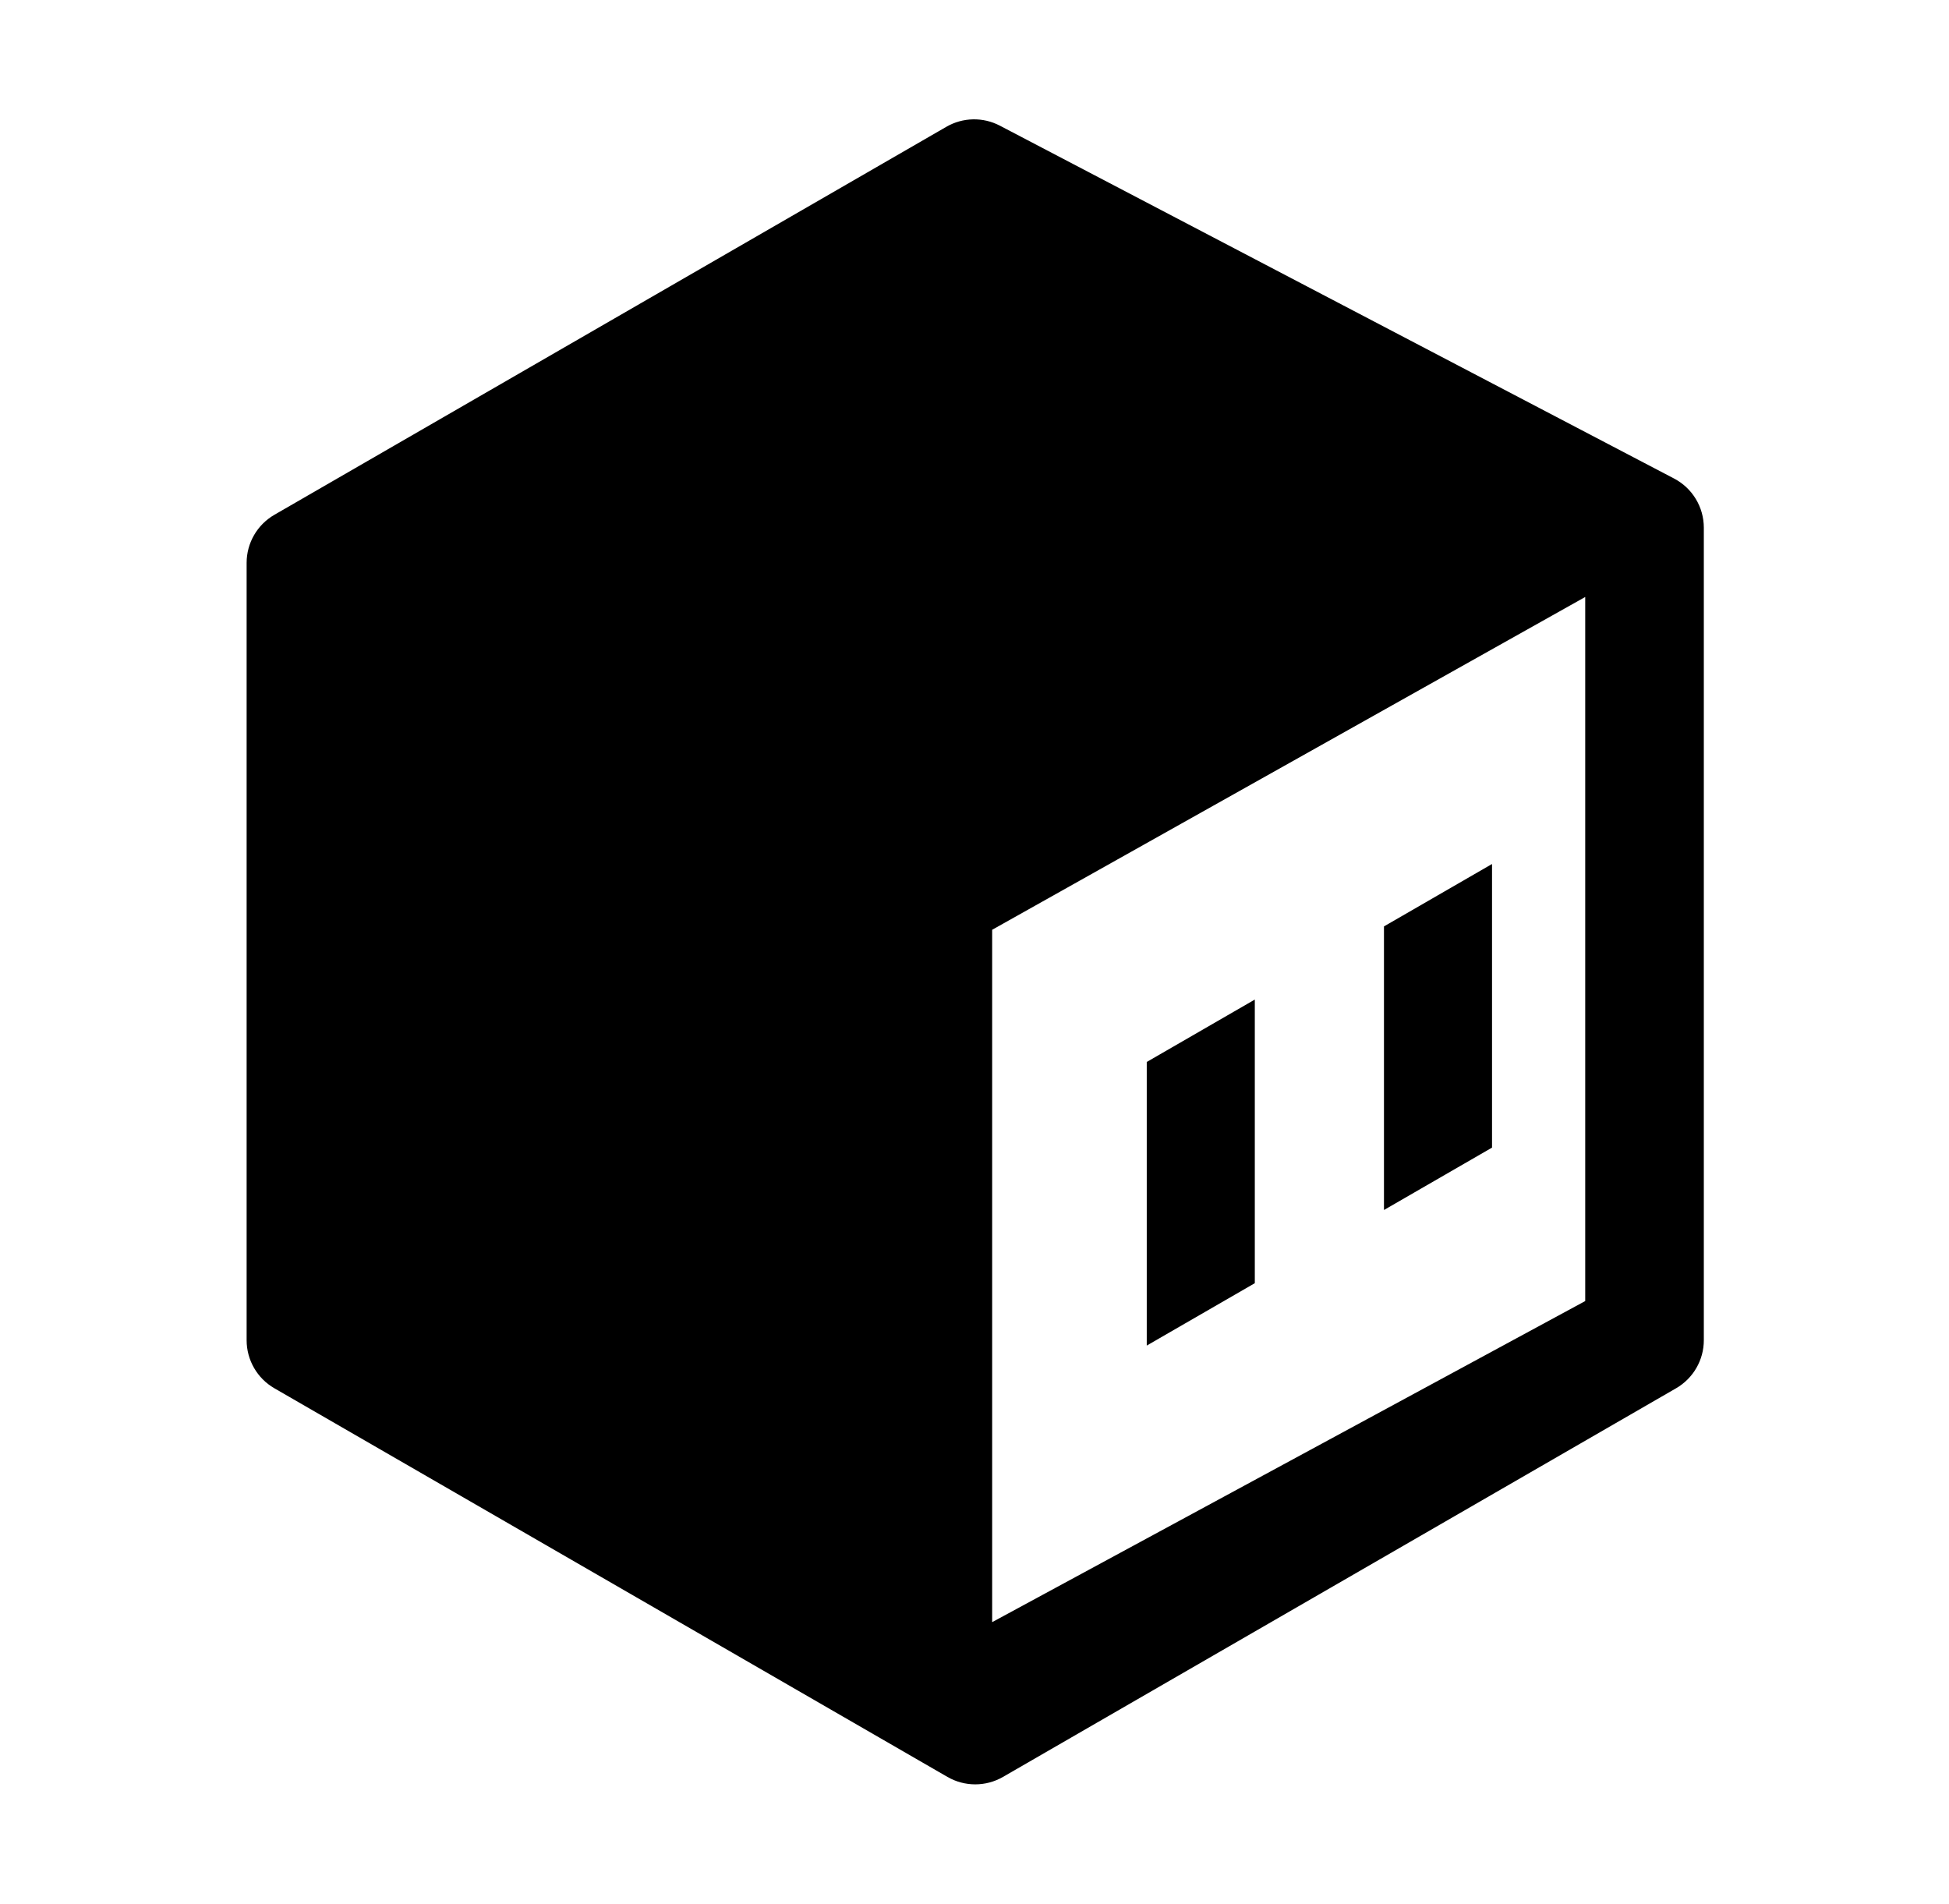
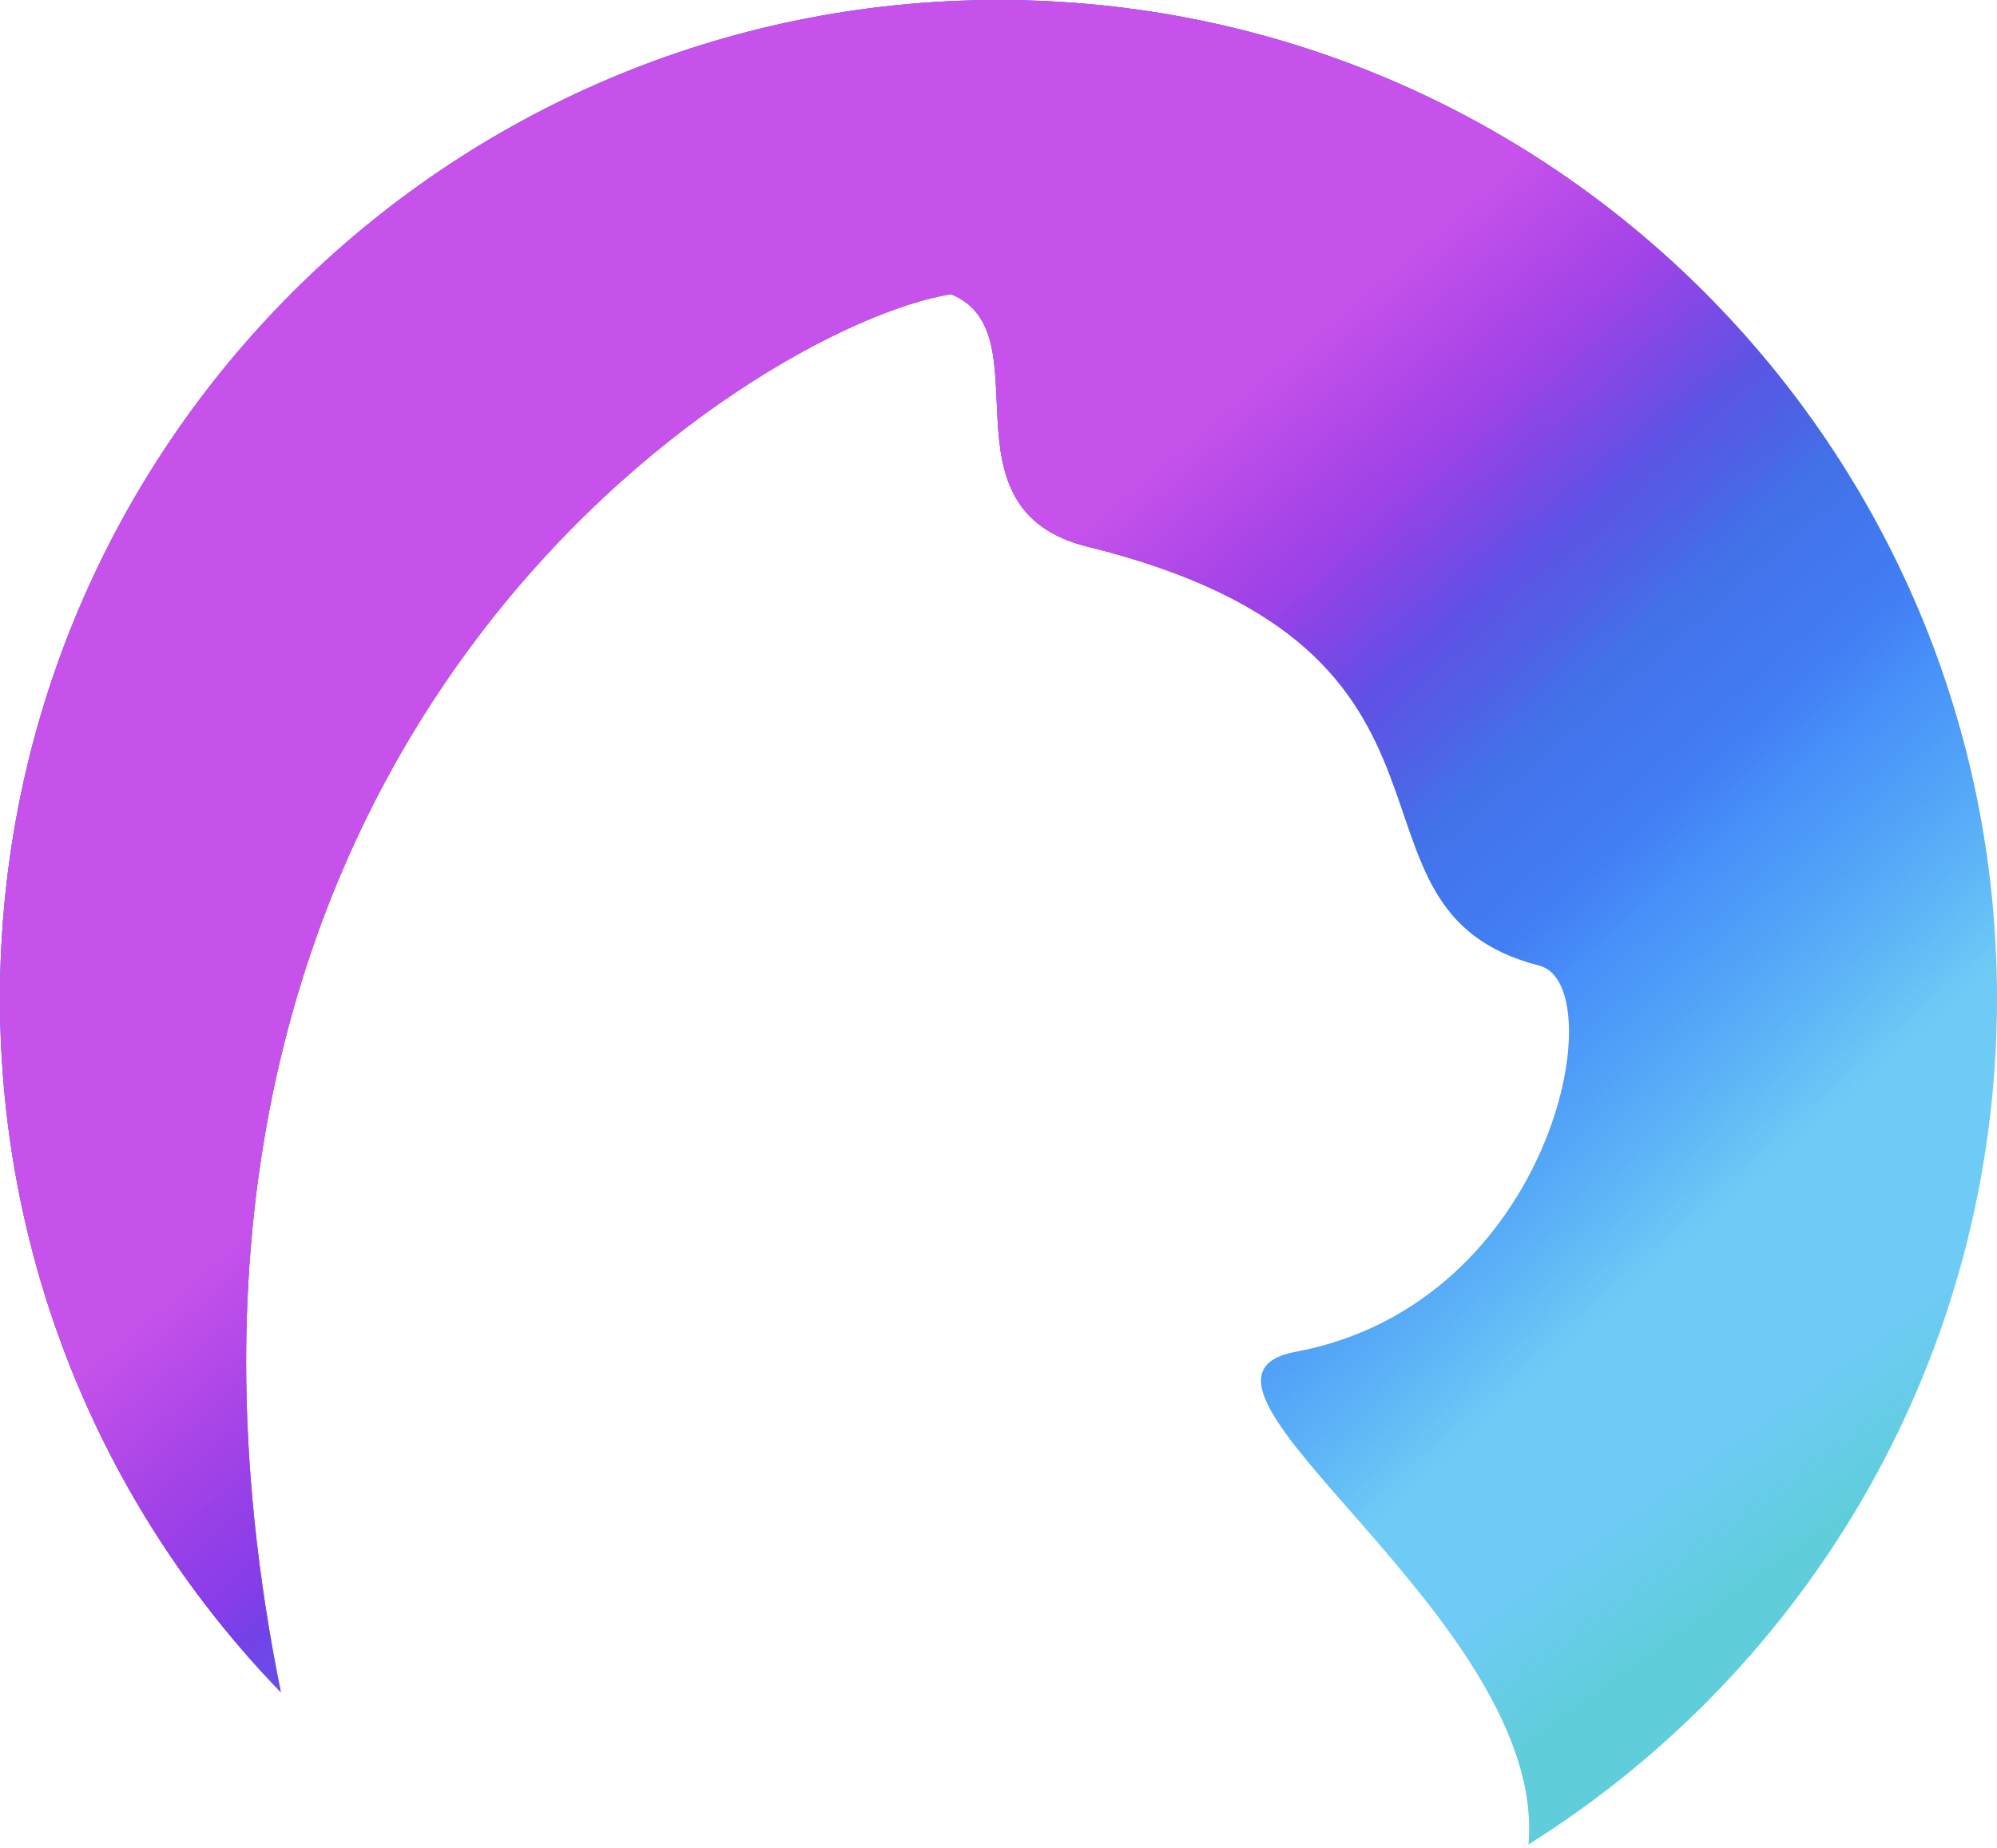
- <svg xmlns="http://www.w3.org/2000/svg" width="637" height="622" viewBox="0 0 637 622" fill="none">
-   <path d="M518.104 425.182L324.272 530.111V303.85L518.104 195.09V425.182ZM547.146 156.383L326.784 41.065C321.285 38.188 314.691 38.325 309.314 41.428L89.668 168.242C84.059 171.482 80.605 177.466 80.605 183.944V437.977C80.605 444.455 84.059 450.439 89.668 453.679L309.67 580.697C315.283 583.931 322.19 583.931 327.803 580.697L547.805 453.679C553.414 450.439 556.868 444.455 556.868 437.977V172.445C556.868 165.699 553.121 159.511 547.146 156.383Z" fill="black" />
-   <path d="M410.114 326.654L374.798 347.049V439.731L410.114 419.34V326.654Z" fill="black" />
-   <path d="M487.645 282.352L452.329 302.746V395.426L487.645 375.038V282.352Z" fill="black" />
+ <svg xmlns="http://www.w3.org/2000/svg" width="336" height="311" viewBox="0 0 336 311" fill="none">
+   <path d="M168 0C260.784 0 336 75.216 336 168C336 228.025 304.519 280.695 257.169 310.406C260.429 272.459 192.228 232.332 218 227.5C261.5 219.344 271.5 165.709 259 162.5C222 153 254 109.5 183 92C157.273 85.659 176 56 160 49.5C126.86 54.887 14.729 124.555 47.267 284.818C18.008 254.585 0 213.396 0 168C0 75.216 75.216 0 168 0Z" fill="#6ECBF5" />
+   <path d="M168 0C260.784 0 336 75.216 336 168C336 228.025 304.519 280.695 257.169 310.406C260.429 272.459 192.228 232.332 218 227.5C261.5 219.344 271.5 165.709 259 162.5C222 153 254 109.5 183 92C157.273 85.659 176 56 160 49.5C126.86 54.887 14.729 124.555 47.267 284.818C18.008 254.585 0 213.396 0 168C0 75.216 75.216 0 168 0Z" fill="url(#paint0_linear_202_19)" fill-opacity="0.74" />
+   <path d="M168 0C260.784 0 336 75.216 336 168C336 228.025 304.519 280.695 257.169 310.406C260.429 272.459 192.228 232.332 218 227.5C261.5 219.344 271.5 165.709 259 162.5C222 153 254 109.5 183 92C157.273 85.659 176 56 160 49.5C126.86 54.887 14.729 124.555 47.267 284.818C18.008 254.585 0 213.396 0 168C0 75.216 75.216 0 168 0Z" fill="url(#paint1_linear_202_19)" fill-opacity="0.4" />
+   <path d="M168 0C260.784 0 336 75.216 336 168C336 228.025 304.519 280.695 257.169 310.406C260.429 272.459 192.228 232.332 218 227.5C261.5 219.344 271.5 165.709 259 162.5C222 153 254 109.5 183 92C157.273 85.659 176 56 160 49.5C126.86 54.887 14.729 124.555 47.267 284.818C18.008 254.585 0 213.396 0 168C0 75.216 75.216 0 168 0Z" fill="url(#paint2_linear_202_19)" fill-opacity="0.4" />
+   <path d="M168 0C260.784 0 336 75.216 336 168C336 228.025 304.519 280.695 257.169 310.406C260.429 272.459 192.228 232.332 218 227.5C261.5 219.344 271.5 165.709 259 162.5C222 153 254 109.5 183 92C157.273 85.659 176 56 160 49.5C126.86 54.887 14.729 124.555 47.267 284.818C18.008 254.585 0 213.396 0 168C0 75.216 75.216 0 168 0Z" fill="url(#paint3_linear_202_19)" fill-opacity="0.13" />
+   <path d="M168 0C260.784 0 336 75.216 336 168C336 228.025 304.519 280.695 257.169 310.406C260.429 272.459 192.228 232.332 218 227.5C261.5 219.344 271.5 165.709 259 162.5C222 153 254 109.5 183 92C157.273 85.659 176 56 160 49.5C126.86 54.887 14.729 124.555 47.267 284.818C18.008 254.585 0 213.396 0 168C0 75.216 75.216 0 168 0Z" fill="url(#paint4_linear_202_19)" fill-opacity="0.57" />
+   <defs>
+     <linearGradient id="paint0_linear_202_19" x1="304.066" y1="190.855" x2="265.862" y2="148.368" gradientUnits="userSpaceOnUse">
+       <stop stop-color="#1456FE" stop-opacity="0" />
+       <stop offset="1" stop-color="#336CFB" />
+     </linearGradient>
+     <linearGradient id="paint1_linear_202_19" x1="258.942" y1="168.304" x2="200.38" y2="101.289" gradientUnits="userSpaceOnUse">
+       <stop stop-color="#440493" stop-opacity="0" />
+       <stop offset="1" stop-color="#440493" />
+     </linearGradient>
+     <linearGradient id="paint2_linear_202_19" x1="227.008" y1="153.049" x2="194.708" y2="119.241" gradientUnits="userSpaceOnUse">
+       <stop stop-color="#D504FF" stop-opacity="0" />
+       <stop offset="1" stop-color="#D504FF" />
+     </linearGradient>
+     <linearGradient id="paint3_linear_202_19" x1="274.909" y1="254.196" x2="287.156" y2="271.288" gradientUnits="userSpaceOnUse">
+       <stop stop-color="#00DB30" stop-opacity="0" />
+       <stop offset="1" stop-color="#00DB30" />
+     </linearGradient>
+     <linearGradient id="paint4_linear_202_19" x1="302.678" y1="55.55" x2="268.387" y2="14.873" gradientUnits="userSpaceOnUse">
+       <stop stop-color="#FF69F0" stop-opacity="0" />
+       <stop offset="1" stop-color="#FF69F0" />
+     </linearGradient>
+   </defs>
</svg>
